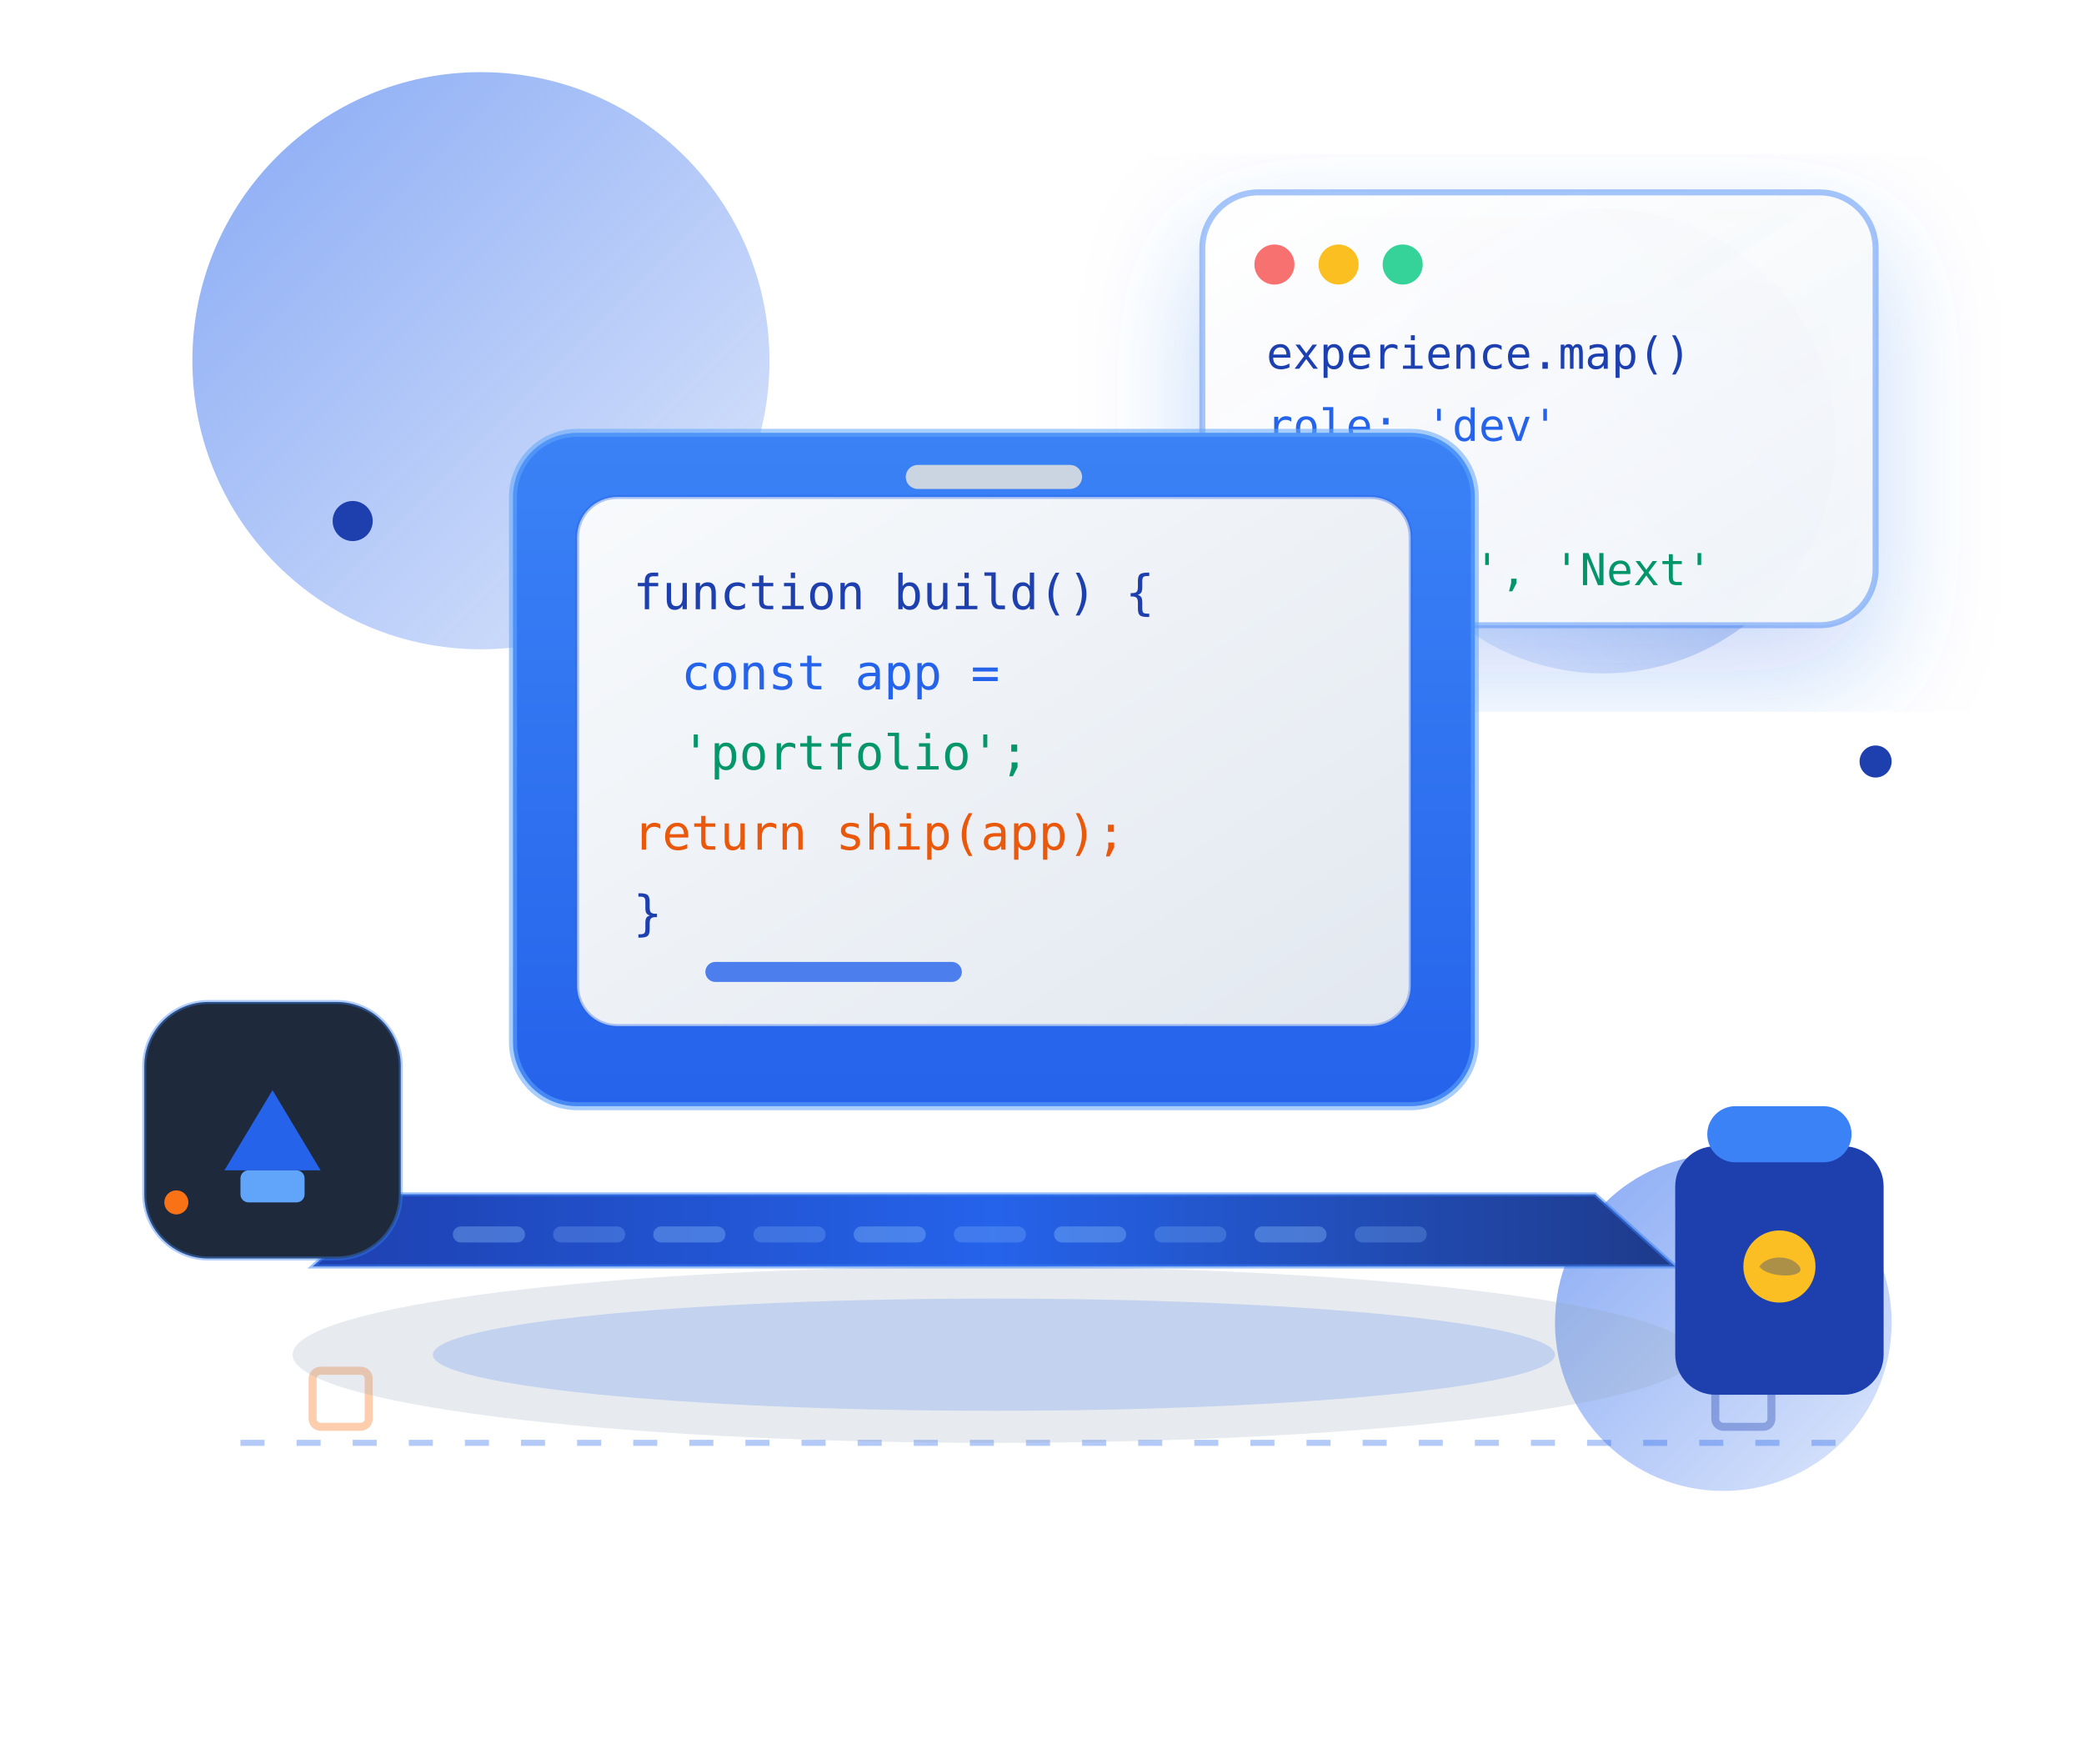
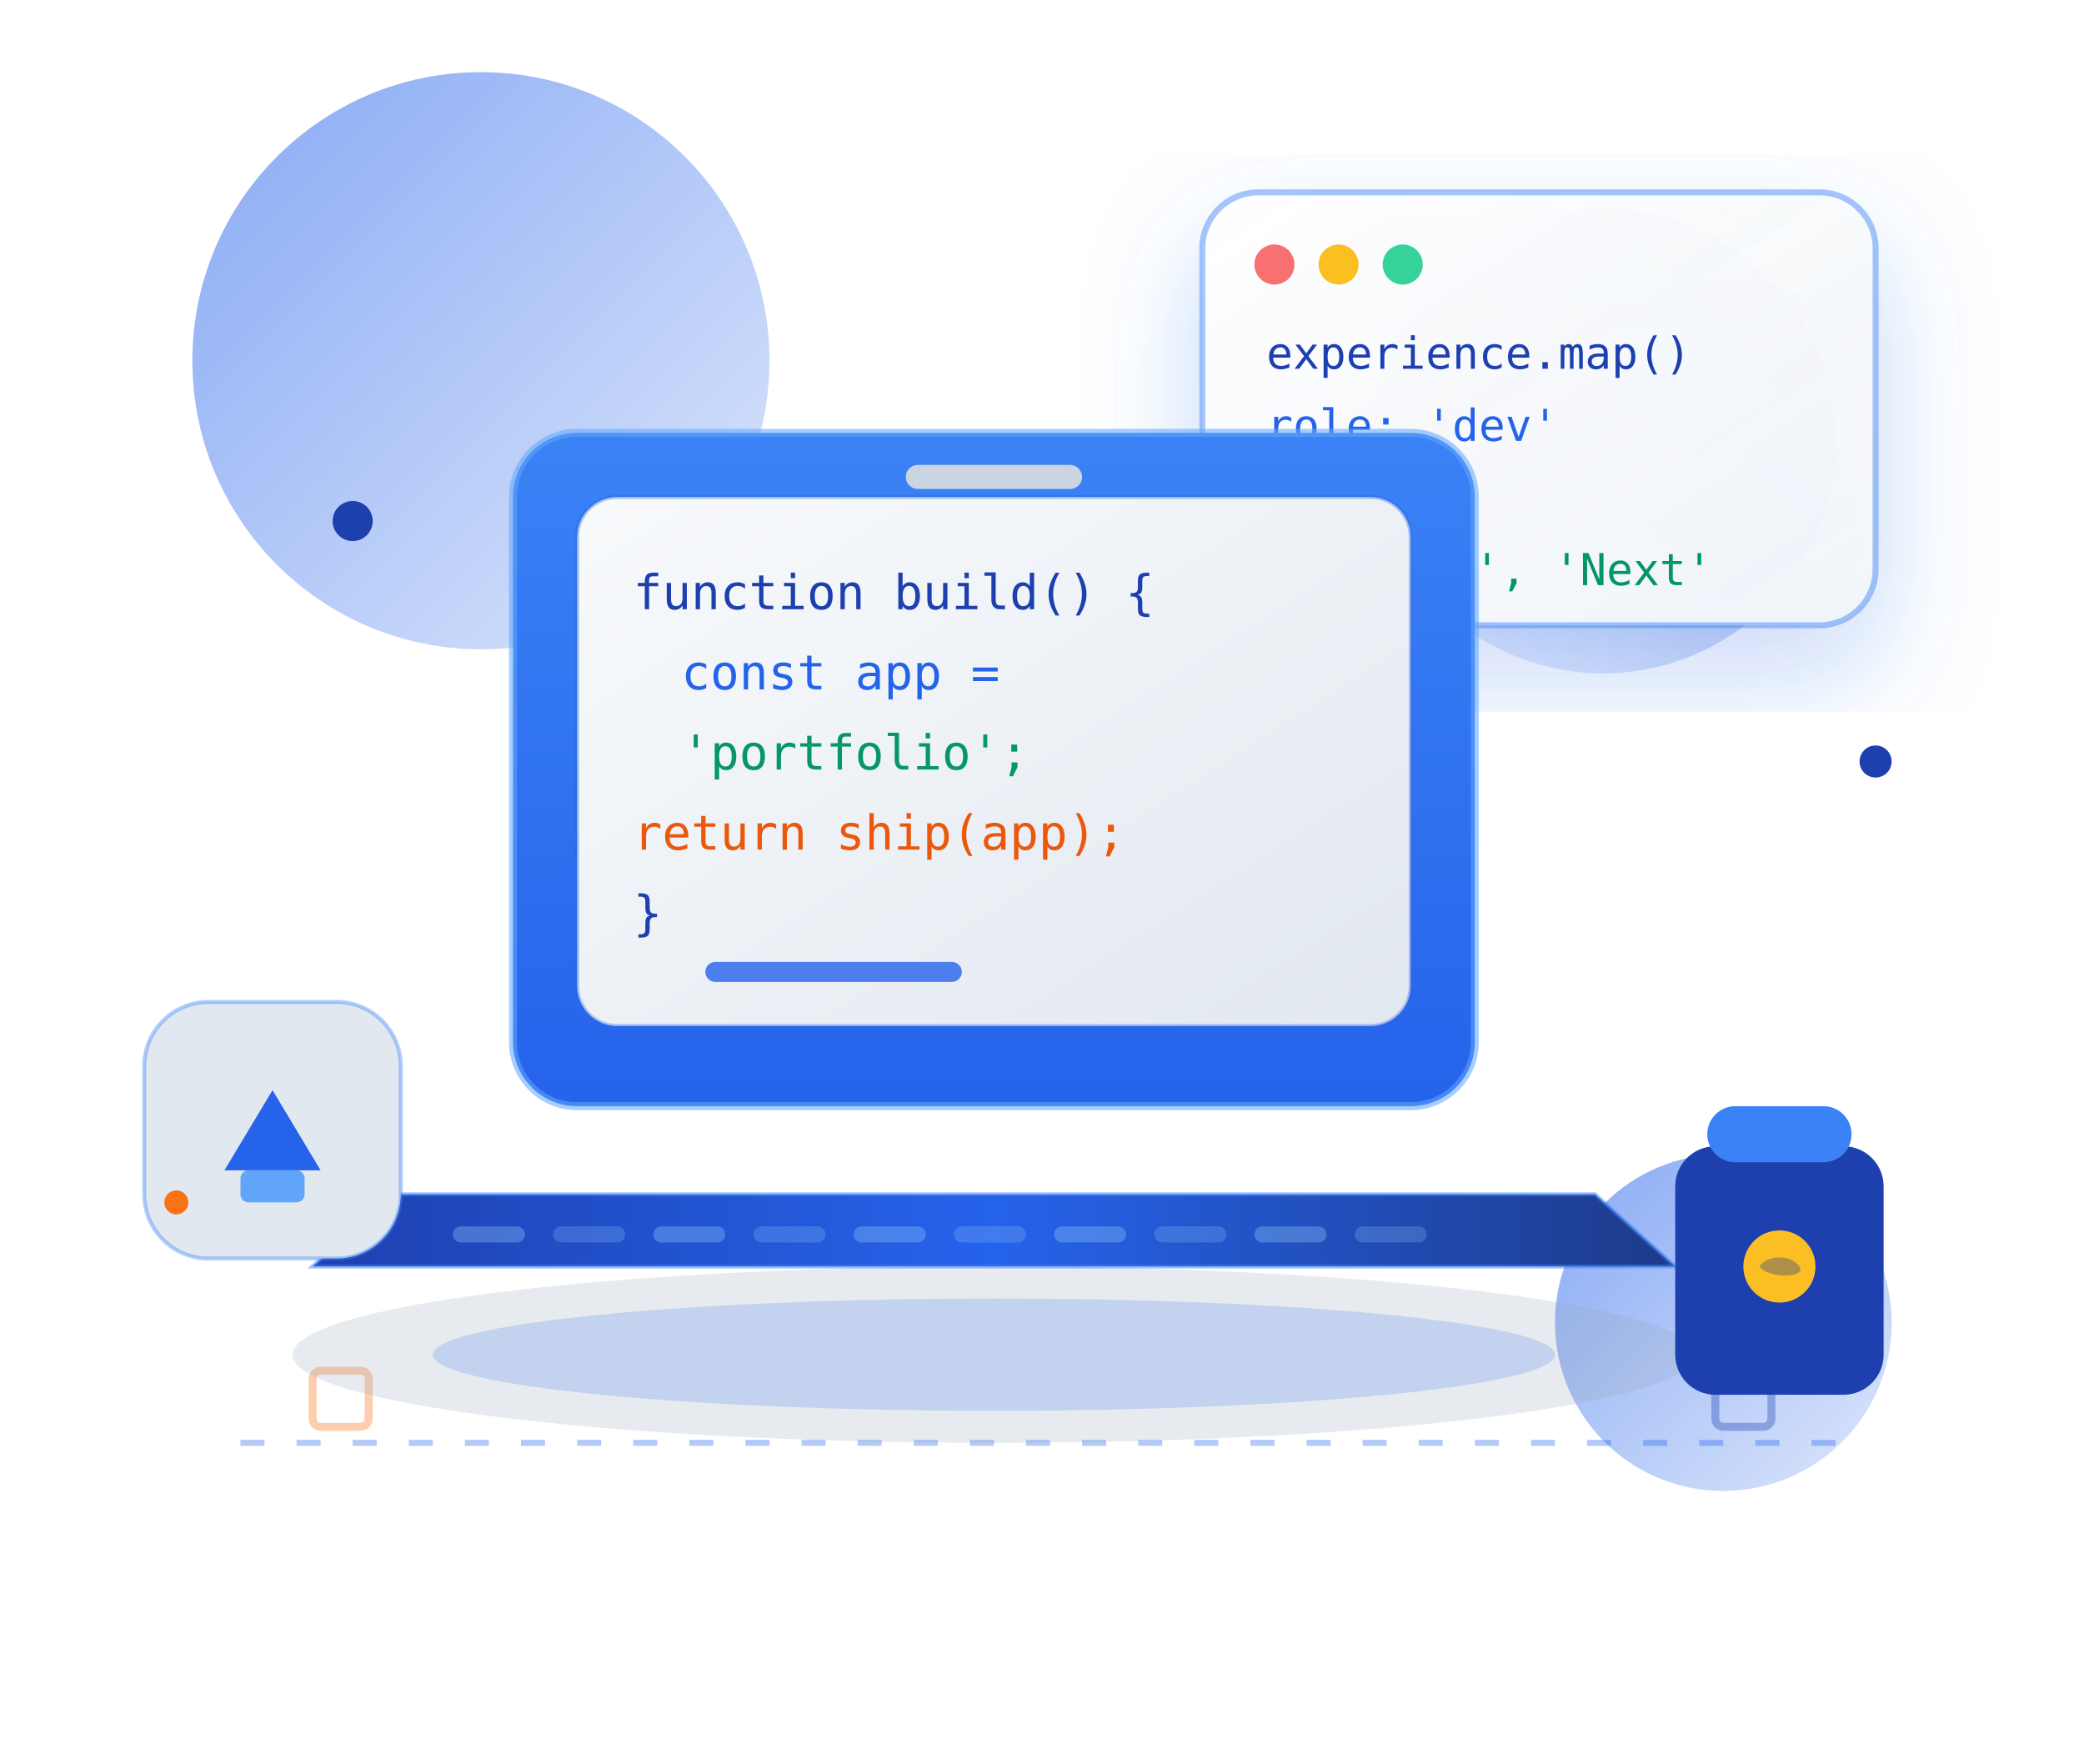
<svg xmlns="http://www.w3.org/2000/svg" viewBox="0 0 520 440" fill="none" role="img" aria-label="Developer workspace illustration">
  <defs>
    <linearGradient id="glowPurple" x1="0" y1="0" x2="1" y2="1">
      <stop offset="0%" stop-color="#2563eb" stop-opacity="0.55" />
      <stop offset="100%" stop-color="#2563eb" stop-opacity="0.15" />
    </linearGradient>
    <linearGradient id="glowPink" x1="1" y1="0" x2="0" y2="1">
      <stop offset="0%" stop-color="#1e40af" stop-opacity="0.45" />
      <stop offset="100%" stop-color="#3b82f6" stop-opacity="0.1" />
    </linearGradient>
    <linearGradient id="screenBg" x1="0" y1="0" x2="1" y2="1">
      <stop offset="0%" stop-color="#f8fafc" />
      <stop offset="100%" stop-color="#e2e8f0" />
    </linearGradient>
    <linearGradient id="laptopShell" x1="0" y1="0" x2="0" y2="1">
      <stop offset="0%" stop-color="#3b82f6" />
      <stop offset="100%" stop-color="#2563eb" />
    </linearGradient>
    <linearGradient id="keyboard" x1="0" y1="0" x2="1" y2="0">
      <stop offset="0%" stop-color="#1e40af" />
      <stop offset="50%" stop-color="#2563eb" />
      <stop offset="100%" stop-color="#1e3a8a" />
    </linearGradient>
    <linearGradient id="cardBg" x1="0" y1="0" x2="1" y2="1">
      <stop offset="0%" stop-color="#ffffff" stop-opacity="0.98" />
      <stop offset="100%" stop-color="#f1f5f9" stop-opacity="0.96" />
    </linearGradient>
    <filter id="softGlow" x="-50%" y="-50%" width="200%" height="200%">
      <feGaussianBlur stdDeviation="18" result="blur" />
      <feMerge>
        <feMergeNode in="blur" />
        <feMergeNode in="SourceGraphic" />
      </feMerge>
    </filter>
    <filter id="cardShadow" x="-20%" y="-20%" width="140%" height="140%">
      <feDropShadow dx="0" dy="12" stdDeviation="14" flood-color="#2563eb" flood-opacity="0.25" />
    </filter>
  </defs>
  <circle cx="120" cy="90" r="72" fill="url(#glowPurple)" />
  <circle cx="400" cy="110" r="58" fill="url(#glowPink)" />
  <circle cx="430" cy="330" r="42" fill="url(#glowPurple)" />
  <g opacity="0.35">
    <path d="M60 360h400" stroke="#2563eb" stroke-width="1.5" stroke-dasharray="6 8" />
    <rect x="78" y="342" width="14" height="14" rx="2" stroke="#f97316" stroke-width="2" />
    <rect x="428" y="342" width="14" height="14" rx="2" stroke="#1e40af" stroke-width="2" />
  </g>
  <g filter="url(#cardShadow)">
    <rect x="300" y="48" width="168" height="108" rx="14" fill="url(#cardBg)" stroke="#3b82f6" stroke-opacity="0.45" stroke-width="1.5" />
    <circle cx="318" cy="66" r="5" fill="#f87171" />
    <circle cx="334" cy="66" r="5" fill="#fbbf24" />
    <circle cx="350" cy="66" r="5" fill="#34d399" />
    <text x="316" y="92" fill="#1e40af" font-family="ui-monospace, monospace" font-size="11">experience.map()</text>
    <text x="316" y="110" fill="#2563eb" font-family="ui-monospace, monospace" font-size="11">  role: 'dev'</text>
    <text x="316" y="128" fill="#ea580c" font-family="ui-monospace, monospace" font-size="11">  stack: [</text>
    <text x="328" y="146" fill="#059669" font-family="ui-monospace, monospace" font-size="11">'React', 'Next'</text>
  </g>
  <g transform="translate(58 88)">
    <ellipse cx="190" cy="250" rx="175" ry="22" fill="#94a3b8" fill-opacity="0.22" />
    <ellipse cx="190" cy="250" rx="140" ry="14" fill="#2563eb" fill-opacity="0.18" />
    <path d="M40 210 L340 210 L360 228 L20 228 Z" fill="url(#keyboard)" stroke="#3b82f6" stroke-opacity="0.5" />
    <rect x="55" y="218" width="18" height="4" rx="2" fill="#93c5fd" fill-opacity="0.35" />
    <rect x="80" y="218" width="18" height="4" rx="2" fill="#93c5fd" fill-opacity="0.25" />
    <rect x="105" y="218" width="18" height="4" rx="2" fill="#93c5fd" fill-opacity="0.35" />
    <rect x="130" y="218" width="18" height="4" rx="2" fill="#93c5fd" fill-opacity="0.25" />
    <rect x="155" y="218" width="18" height="4" rx="2" fill="#93c5fd" fill-opacity="0.35" />
    <rect x="180" y="218" width="18" height="4" rx="2" fill="#93c5fd" fill-opacity="0.25" />
    <rect x="205" y="218" width="18" height="4" rx="2" fill="#93c5fd" fill-opacity="0.35" />
    <rect x="230" y="218" width="18" height="4" rx="2" fill="#93c5fd" fill-opacity="0.25" />
    <rect x="255" y="218" width="18" height="4" rx="2" fill="#93c5fd" fill-opacity="0.35" />
    <rect x="280" y="218" width="18" height="4" rx="2" fill="#93c5fd" fill-opacity="0.25" />
    <rect x="70" y="20" width="240" height="168" rx="16" fill="url(#laptopShell)" stroke="#60a5fa" stroke-opacity="0.55" stroke-width="2" />
    <rect x="86" y="36" width="208" height="132" rx="10" fill="url(#screenBg)" stroke="#2563eb" stroke-opacity="0.35" />
    <rect x="168" y="28" width="44" height="6" rx="3" fill="#cbd5e1" />
    <text x="100" y="64" fill="#1e40af" font-family="ui-monospace, monospace" font-size="12">function build() {</text>
    <text x="112" y="84" fill="#2563eb" font-family="ui-monospace, monospace" font-size="12">const app =</text>
    <text x="112" y="104" fill="#059669" font-family="ui-monospace, monospace" font-size="12">'portfolio';</text>
    <text x="100" y="124" fill="#ea580c" font-family="ui-monospace, monospace" font-size="12">return ship(app);</text>
    <text x="100" y="144" fill="#1e40af" font-family="ui-monospace, monospace" font-size="12">}</text>
    <rect x="118" y="152" width="64" height="5" rx="2.5" fill="#2563eb" fill-opacity="0.8" />
  </g>
  <g transform="translate(36 250)">
-     <rect x="0" y="0" width="64" height="64" rx="16" fill="#1e293b" stroke="#3b82f6" stroke-opacity="0.4" />
+     <rect x="0" y="0" width="64" height="64" rx="16" fill="#e2e8f0" stroke="#3b82f6" stroke-opacity="0.4" />
    <path d="M20 42 L32 22 L44 42 Z" fill="#2563eb" />
    <rect x="24" y="42" width="16" height="8" rx="2" fill="#60a5fa" />
  </g>
  <g transform="translate(418 268)">
    <rect x="0" y="18" width="52" height="62" rx="10" fill="#1e40af" />
    <rect x="8" y="8" width="36" height="14" rx="7" fill="#3b82f6" />
    <circle cx="26" cy="48" r="9" fill="#fbbf24" />
    <path d="M21 48c2-3 8-3 10 0s-8 3-10 0z" fill="#1e3a8a" fill-opacity="0.35" />
  </g>
  <circle cx="88" cy="130" r="5" fill="#1e40af" />
  <circle cx="468" cy="190" r="4" fill="#1e40af" />
  <circle cx="44" cy="300" r="3" fill="#f97316" />
</svg>
